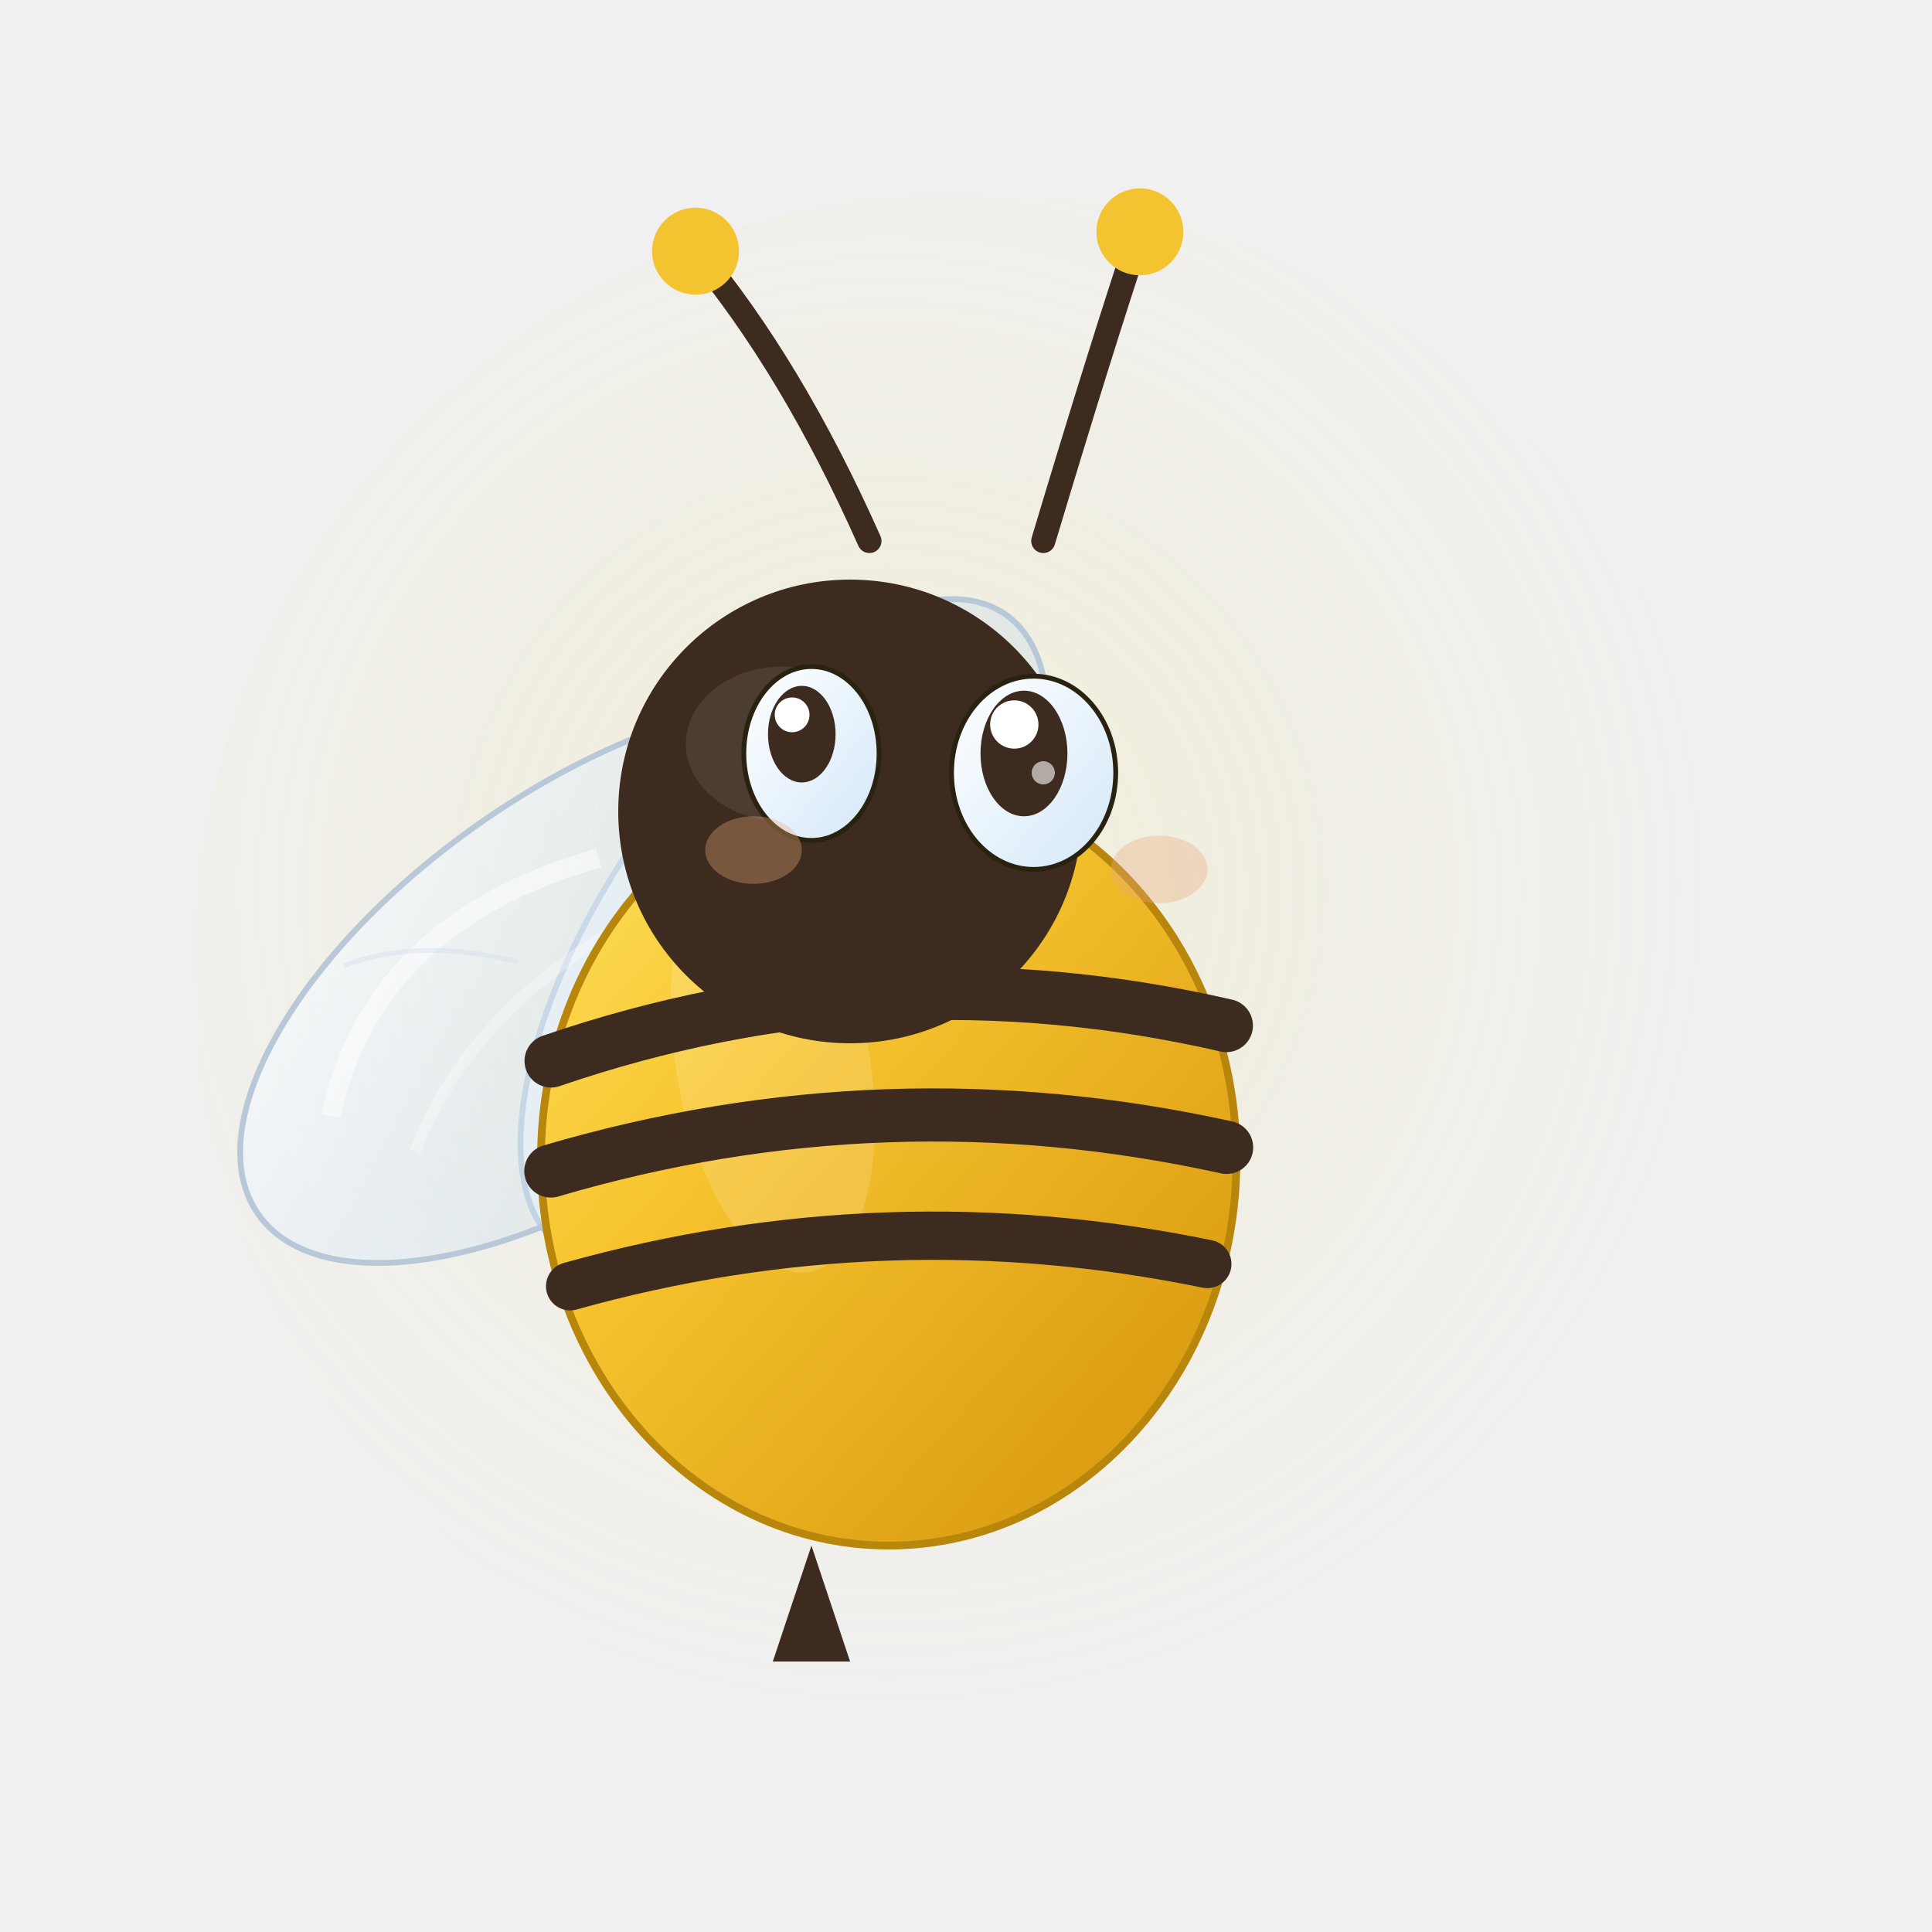
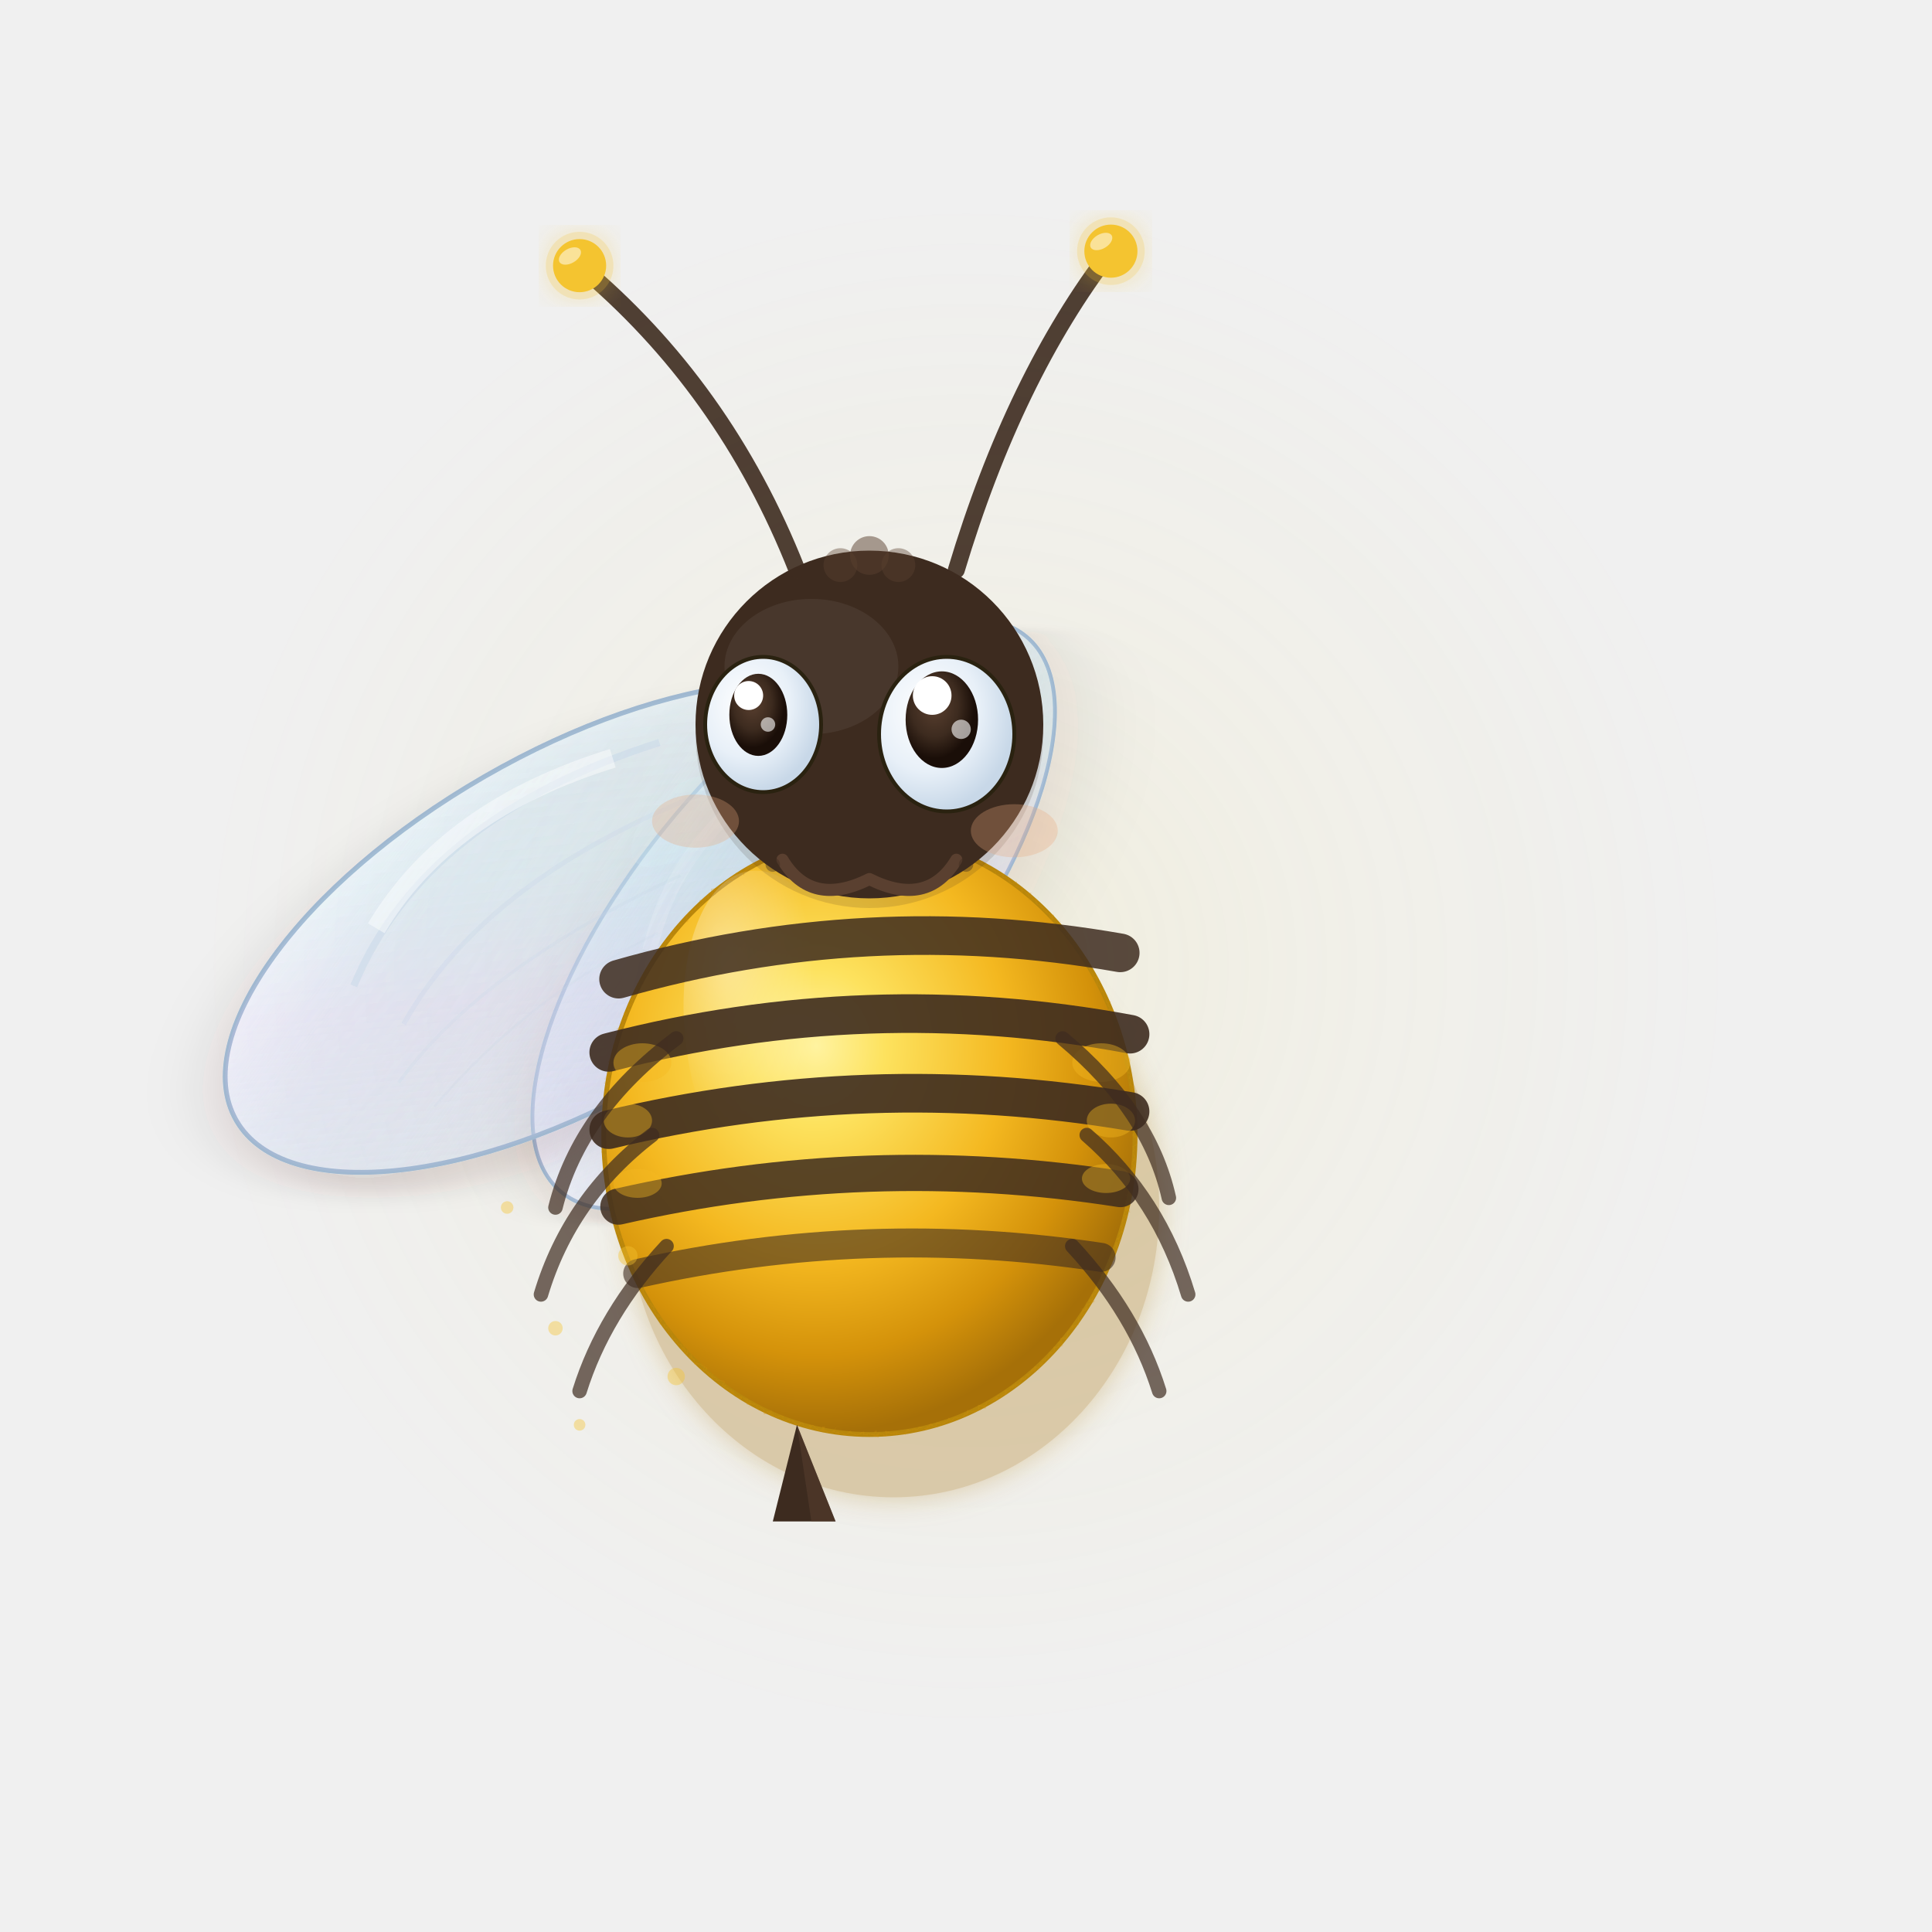
- <svg xmlns="http://www.w3.org/2000/svg" viewBox="0 0 200 200" width="200" height="200">
+ <svg xmlns="http://www.w3.org/2000/svg" viewBox="0 0 400 400" width="400" height="400">
  <defs>
-     <radialGradient id="bgGlow" cx="45%" cy="45%" r="55%">
-       <stop offset="0%" stop-color="#F9E154" stop-opacity="0.15" />
+     <radialGradient id="bgGlow" cx="50%" cy="50%" r="50%">
+       <stop offset="0%" stop-color="#F9E154" stop-opacity="0.12" />
+       <stop offset="40%" stop-color="#F9E154" stop-opacity="0.06" />
      <stop offset="100%" stop-color="#F9E154" stop-opacity="0" />
    </radialGradient>
-     <linearGradient id="bodyGrad" x1="0%" y1="0%" x2="100%" y2="100%">
-       <stop offset="0%" stop-color="#FDE25E" />
-       <stop offset="35%" stop-color="#F7C530" />
-       <stop offset="100%" stop-color="#D4920A" />
+     <radialGradient id="bodyGrad" cx="40%" cy="35%" r="65%">
+       <stop offset="0%" stop-color="#FFF3A0" />
+       <stop offset="20%" stop-color="#FDE25E" />
+       <stop offset="55%" stop-color="#F4B820" />
+       <stop offset="80%" stop-color="#D4920A" />
+       <stop offset="100%" stop-color="#A67008" />
+     </radialGradient>
+     <radialGradient id="bodyHighlight" cx="30%" cy="25%" r="50%">
+       <stop offset="0%" stop-color="#FFFFFF" stop-opacity="0.4" />
+       <stop offset="100%" stop-color="#FFFFFF" stop-opacity="0" />
+     </radialGradient>
+     <linearGradient id="wingGrad" x1="0%" y1="0%" x2="100%" y2="100%">
+       <stop offset="0%" stop-color="#FFFFFF" stop-opacity="0.9" />
+       <stop offset="30%" stop-color="#E3F0FA" stop-opacity="0.6" />
+       <stop offset="60%" stop-color="#D4E8F8" stop-opacity="0.35" />
+       <stop offset="100%" stop-color="#A8C8E8" stop-opacity="0.15" />
    </linearGradient>
-     <linearGradient id="wingGrad" x1="0%" y1="0%" x2="100%" y2="100%">
-       <stop offset="0%" stop-color="#FFFFFF" stop-opacity="0.85" />
-       <stop offset="50%" stop-color="#D9E8F5" stop-opacity="0.45" />
-       <stop offset="100%" stop-color="#B8D0E8" stop-opacity="0.25" />
+     <linearGradient id="wingShimmer" x1="0%" y1="100%" x2="100%" y2="0%">
+       <stop offset="0%" stop-color="#E8C4F8" stop-opacity="0" />
+       <stop offset="40%" stop-color="#E8C4F8" stop-opacity="0.15" />
+       <stop offset="60%" stop-color="#B8E8F8" stop-opacity="0.1" />
+       <stop offset="100%" stop-color="#B8E8F8" stop-opacity="0" />
    </linearGradient>
-     <linearGradient id="eyeShine" x1="0%" y1="0%" x2="100%" y2="100%">
+     <radialGradient id="eyeWhite" cx="35%" cy="35%" r="65%">
      <stop offset="0%" stop-color="#FFFFFF" />
-       <stop offset="100%" stop-color="#D4E8F8" />
-     </linearGradient>
+       <stop offset="60%" stop-color="#E8F0F8" />
+       <stop offset="100%" stop-color="#C8D8E8" />
+     </radialGradient>
+     <radialGradient id="eyePupil" cx="40%" cy="35%" r="55%">
+       <stop offset="0%" stop-color="#5A4030" />
+       <stop offset="60%" stop-color="#3D2B1F" />
+       <stop offset="100%" stop-color="#1A0E08" />
+     </radialGradient>
+     <filter id="furTexture">
+       <feTurbulence type="fractalNoise" baseFrequency="0.9" numOctaves="4" result="noise" seed="42" />
+       <feDisplacementMap in="SourceGraphic" in2="noise" scale="2" xChannelSelector="R" yChannelSelector="G" />
+     </filter>
+     <filter id="softGlow">
+       <feGaussianBlur stdDeviation="3" result="blur" />
+       <feMerge>
+         <feMergeNode in="blur" />
+         <feMergeNode in="SourceGraphic" />
+       </feMerge>
+     </filter>
+     <filter id="dropShadow">
+       <feDropShadow dx="0" dy="4" stdDeviation="6" flood-color="#3D2B1F" flood-opacity="0.25" />
+     </filter>
  </defs>
-   <circle cx="100" cy="100" r="80" fill="url(#bgGlow)" />
-   <g transform="translate(105,85) rotate(-55) translate(-105,-85)">
-     <ellipse cx="82" cy="72" rx="40" ry="18" fill="url(#wingGrad)" stroke="#B8C8D8" stroke-width="0.6" />
-     <path d="M55 68 Q65 56 85 62" fill="none" stroke="#FFF" stroke-width="1.8" opacity="0.5" />
-     <path d="M60 76 Q72 66 88 70" fill="none" stroke="#FFF" stroke-width="1.2" opacity="0.3" />
+   <circle cx="200" cy="200" r="160" fill="url(#bgGlow)" />
+   <g transform="translate(215,160) rotate(-50) translate(-215,-160)" filter="url(#dropShadow)">
+     <ellipse cx="160" cy="140" rx="75" ry="32" fill="url(#wingGrad)" stroke="#A0B8D0" stroke-width="0.8" />
+     <ellipse cx="160" cy="140" rx="75" ry="32" fill="url(#wingShimmer)" />
+     <path d="M120 130 Q145 110 185 120" fill="none" stroke="#D0DCE8" stroke-width="1.2" opacity="0.5" />
+     <path d="M125 142 Q150 126 190 132" fill="none" stroke="#D0DCE8" stroke-width="0.8" opacity="0.35" />
+     <path d="M118 150 Q140 140 175 144" fill="none" stroke="#D0DCE8" stroke-width="0.6" opacity="0.25" />
+     <path d="M135 122 Q155 112 175 118" fill="none" stroke="#FFFFFF" stroke-width="3" opacity="0.4" />
  </g>
-   <g transform="translate(98,88) rotate(-35) translate(-98,-88)">
-     <ellipse cx="60" cy="78" rx="42" ry="20" fill="url(#wingGrad)" stroke="#B8C8D8" stroke-width="0.6" />
-     <path d="M30 74 Q45 60 68 68" fill="none" stroke="#FFF" stroke-width="2" opacity="0.5" />
-     <path d="M35 82 Q50 72 72 76" fill="none" stroke="#FFF" stroke-width="1.2" opacity="0.3" />
-     <path d="M55 72 Q48 64 40 62" fill="none" stroke="#D0DCE8" stroke-width="0.5" opacity="0.4" />
+   <g transform="translate(195,165) rotate(-30) translate(-195,-165)" filter="url(#dropShadow)">
+     <ellipse cx="115" cy="150" rx="80" ry="36" fill="url(#wingGrad)" stroke="#A0B8D0" stroke-width="1" />
+     <ellipse cx="115" cy="150" rx="80" ry="36" fill="url(#wingShimmer)" />
+     <path d="M70 138 Q100 115 150 126" fill="none" stroke="#C8D8E8" stroke-width="1.5" opacity="0.5" />
+     <path d="M75 150 Q105 132 155 140" fill="none" stroke="#C8D8E8" stroke-width="1" opacity="0.35" />
+     <path d="M68 160 Q95 148 140 152" fill="none" stroke="#C8D8E8" stroke-width="0.7" opacity="0.25" />
+     <path d="M72 168 Q100 158 130 160" fill="none" stroke="#C8D8E8" stroke-width="0.5" opacity="0.2" />
+     <path d="M80 130 Q105 116 140 124" fill="none" stroke="#FFFFFF" stroke-width="4" opacity="0.45" />
+     <ellipse cx="145" cy="142" rx="12" ry="6" fill="#D8F0F8" opacity="0.15" transform="rotate(-15,145,142)" />
  </g>
-   <g transform="translate(-8,12)">
-     <ellipse cx="100" cy="108" rx="36" ry="40" fill="url(#bodyGrad)" stroke="#B8860B" stroke-width="0.8" />
-     <ellipse cx="88" cy="98" rx="10" ry="22" fill="#FFF" opacity="0.15" transform="rotate(-10,88,98)" />
+   <g transform="translate(-20,20)">
+     <ellipse cx="205" cy="230" rx="55" ry="60" fill="#A67008" opacity="0.3" filter="url(#softGlow)" />
+     <ellipse cx="200" cy="215" rx="55" ry="62" fill="url(#bodyGrad)" stroke="#B8860B" stroke-width="1" />
+     <ellipse cx="180" cy="195" rx="18" ry="35" fill="url(#bodyHighlight)" transform="rotate(-8,180,195)" />
+     <ellipse cx="200" cy="215" rx="55" ry="62" fill="none" stroke="#D4920A" stroke-width="0.3" opacity="0.3" filter="url(#furTexture)" />
  </g>
-   <g transform="translate(-8,12)" stroke-linecap="round">
-     <path d="M65 96 Q100 86 135 96" fill="none" stroke="#3D2B1F" stroke-width="5.5" transform="rotate(-3,100,96)" />
-     <path d="M65 108 Q100 99 135 108" fill="none" stroke="#3D2B1F" stroke-width="5.5" transform="rotate(-2,100,108)" />
-     <path d="M67 120 Q100 112 133 120" fill="none" stroke="#3D2B1F" stroke-width="5" transform="rotate(-2,100,120)" />
+   <g transform="translate(-20,20)">
+     <path d="M148 180 Q200 168 252 180" fill="none" stroke="#3D2B1F" stroke-width="8" stroke-linecap="round" opacity="0.85" transform="rotate(-3,200,180)" />
+     <path d="M146 196 Q200 184 254 196" fill="none" stroke="#3D2B1F" stroke-width="8" stroke-linecap="round" opacity="0.9" transform="rotate(-2,200,196)" />
+     <path d="M146 212 Q200 201 254 212" fill="none" stroke="#3D2B1F" stroke-width="8" stroke-linecap="round" opacity="0.9" transform="rotate(-2,200,212)" />
+     <path d="M148 228 Q200 218 252 228" fill="none" stroke="#3D2B1F" stroke-width="7.5" stroke-linecap="round" opacity="0.85" transform="rotate(-2,200,228)" />
+     <path d="M152 242 Q200 233 248 242" fill="none" stroke="#3D2B1F" stroke-width="6" stroke-linecap="round" opacity="0.6" transform="rotate(-2,200,242)" />
  </g>
-   <path d="M92 148 L88 160 L96 160 Z" fill="#3D2B1F" transform="translate(-8,12)" />
-   <g transform="translate(-12,6)">
-     <circle cx="100" cy="78" r="24" fill="#3D2B1F" />
-     <ellipse cx="93" cy="71" rx="10" ry="8" fill="#FFF" opacity="0.08" />
+   <g transform="translate(-20,20)" fill="#F4B820" opacity="0.4">
+     <ellipse cx="153" cy="200" rx="6" ry="4" />
+     <ellipse cx="150" cy="212" rx="5" ry="3.5" />
+     <ellipse cx="152" cy="225" rx="5" ry="3" />
+     <ellipse cx="248" cy="200" rx="6" ry="4" />
+     <ellipse cx="250" cy="212" rx="5" ry="3.5" />
+     <ellipse cx="249" cy="224" rx="5" ry="3" />
  </g>
-   <ellipse cx="84" cy="78" rx="7" ry="9" fill="url(#eyeShine)" stroke="#2A2210" stroke-width="0.5" />
-   <ellipse cx="83" cy="76" rx="3.5" ry="5" fill="#3D2B1F" />
-   <circle cx="82" cy="74" r="1.8" fill="#FFF" />
-   <ellipse cx="107" cy="80" rx="8.5" ry="10" fill="url(#eyeShine)" stroke="#2A2210" stroke-width="0.5" />
-   <ellipse cx="106" cy="78" rx="4.5" ry="6.5" fill="#3D2B1F" />
-   <circle cx="105" cy="75" r="2.5" fill="#FFF" />
-   <circle cx="108" cy="80" r="1.2" fill="#FFF" opacity="0.6" />
-   <ellipse cx="78" cy="88" rx="5" ry="3.5" fill="#E8A87C" opacity="0.35" />
-   <ellipse cx="120" cy="90" rx="5" ry="3.5" fill="#E8A87C" opacity="0.35" />
-   <path d="M90 92 Q95 98 102 93" fill="none" stroke="#3D2B1F" stroke-width="2" stroke-linecap="round" />
-   <g stroke="#3D2B1F" stroke-width="2.5" stroke-linecap="round" fill="none">
-     <path d="M90 56 Q82 38 72 26" />
-     <circle cx="72" cy="26" r="4.5" fill="#F4C430" stroke="none" />
-     <path d="M108 56 Q114 36 118 24" />
-     <circle cx="118" cy="24" r="4.5" fill="#F4C430" stroke="none" />
+   <g transform="translate(-20,20)">
+     <path d="M185 275 L180 295 L193 295 Z" fill="#3D2B1F" />
+     <path d="M185 275 L188 295 L193 295 Z" fill="#5A4030" opacity="0.5" />
+   </g>
+   <g transform="translate(-20,10)">
+     <circle cx="200" cy="142" r="36" fill="#3D2B1F" opacity="0.15" />
+     <circle cx="200" cy="140" r="36" fill="#3D2B1F" />
+     <ellipse cx="188" cy="128" rx="18" ry="14" fill="#FFFFFF" opacity="0.06" />
+     <circle cx="200" cy="105" r="4" fill="#5A4030" opacity="0.5" />
+     <circle cx="194" cy="107" r="3.5" fill="#5A4030" opacity="0.4" />
+     <circle cx="206" cy="107" r="3.5" fill="#5A4030" opacity="0.4" />
+   </g>
+   <g transform="translate(-20,10)">
+     <ellipse cx="178" cy="140" rx="12" ry="14" fill="url(#eyeWhite)" stroke="#2A2210" stroke-width="0.8" />
+     <ellipse cx="177" cy="138" rx="6" ry="8.5" fill="url(#eyePupil)" />
+     <circle cx="175" cy="134" r="3" fill="#FFFFFF" />
+     <circle cx="179" cy="140" r="1.5" fill="#FFFFFF" opacity="0.6" />
+     <ellipse cx="216" cy="142" rx="14" ry="16" fill="url(#eyeWhite)" stroke="#2A2210" stroke-width="0.8" />
+     <ellipse cx="215" cy="139" rx="7.5" ry="10" fill="url(#eyePupil)" />
+     <circle cx="213" cy="134" r="4" fill="#FFFFFF" />
+     <circle cx="219" cy="141" r="2" fill="#FFFFFF" opacity="0.6" />
+   </g>
+   <g transform="translate(-20,10)">
+     <ellipse cx="164" cy="160" rx="9" ry="5.5" fill="#E8A87C" opacity="0.3" />
+     <ellipse cx="230" cy="162" rx="9" ry="5.5" fill="#E8A87C" opacity="0.3" />
+   </g>
+   <g transform="translate(-20,10)">
+     <path d="M182 168 Q188 178 200 172 Q212 178 218 168" fill="none" stroke="#5A4030" stroke-width="2.5" stroke-linecap="round" stroke-linejoin="round" />
+     <circle cx="180" cy="169" r="1.5" fill="#3D2B1F" opacity="0.4" />
+     <circle cx="220" cy="169" r="1.5" fill="#3D2B1F" opacity="0.4" />
+   </g>
+   <g transform="translate(-20,10)">
+     <path d="M185 108 Q170 70 140 45" fill="none" stroke="#3D2B1F" stroke-width="3.5" stroke-linecap="round" opacity="0.9" />
+     <circle cx="140" cy="45" r="7" fill="#F4C430" opacity="0.3" filter="url(#softGlow)" />
+     <circle cx="140" cy="45" r="5.5" fill="#F4C430" />
+     <ellipse cx="138" cy="43" rx="2.5" ry="1.5" fill="#FFFFFF" opacity="0.5" transform="rotate(-30,138,43)" />
+     <path d="M218 108 Q230 68 250 42" fill="none" stroke="#3D2B1F" stroke-width="3.5" stroke-linecap="round" opacity="0.9" />
+     <circle cx="250" cy="42" r="7" fill="#F4C430" opacity="0.3" filter="url(#softGlow)" />
+     <circle cx="250" cy="42" r="5.5" fill="#F4C430" />
+     <ellipse cx="248" cy="40" rx="2.5" ry="1.5" fill="#FFFFFF" opacity="0.5" transform="rotate(-30,248,40)" />
+   </g>
+   <g transform="translate(-20,20)" fill="none" stroke="#3D2B1F" stroke-width="3" stroke-linecap="round" opacity="0.7">
+     <path d="M160 195 Q140 210 135 230" />
+     <path d="M240 195 Q258 210 262 228" />
+     <path d="M155 215 Q138 228 132 248" />
+     <path d="M245 215 Q260 228 266 248" />
+     <path d="M158 238 Q145 252 140 268" />
+     <path d="M242 238 Q255 252 260 268" />
+   </g>
+   <g fill="#F4C430" opacity="0.4">
+     <circle cx="130" cy="260" r="2" />
+     <circle cx="115" cy="275" r="1.5" />
+     <circle cx="140" cy="285" r="1.8" />
+     <circle cx="120" cy="295" r="1.2" />
+     <circle cx="105" cy="250" r="1.3" />
  </g>
</svg>
